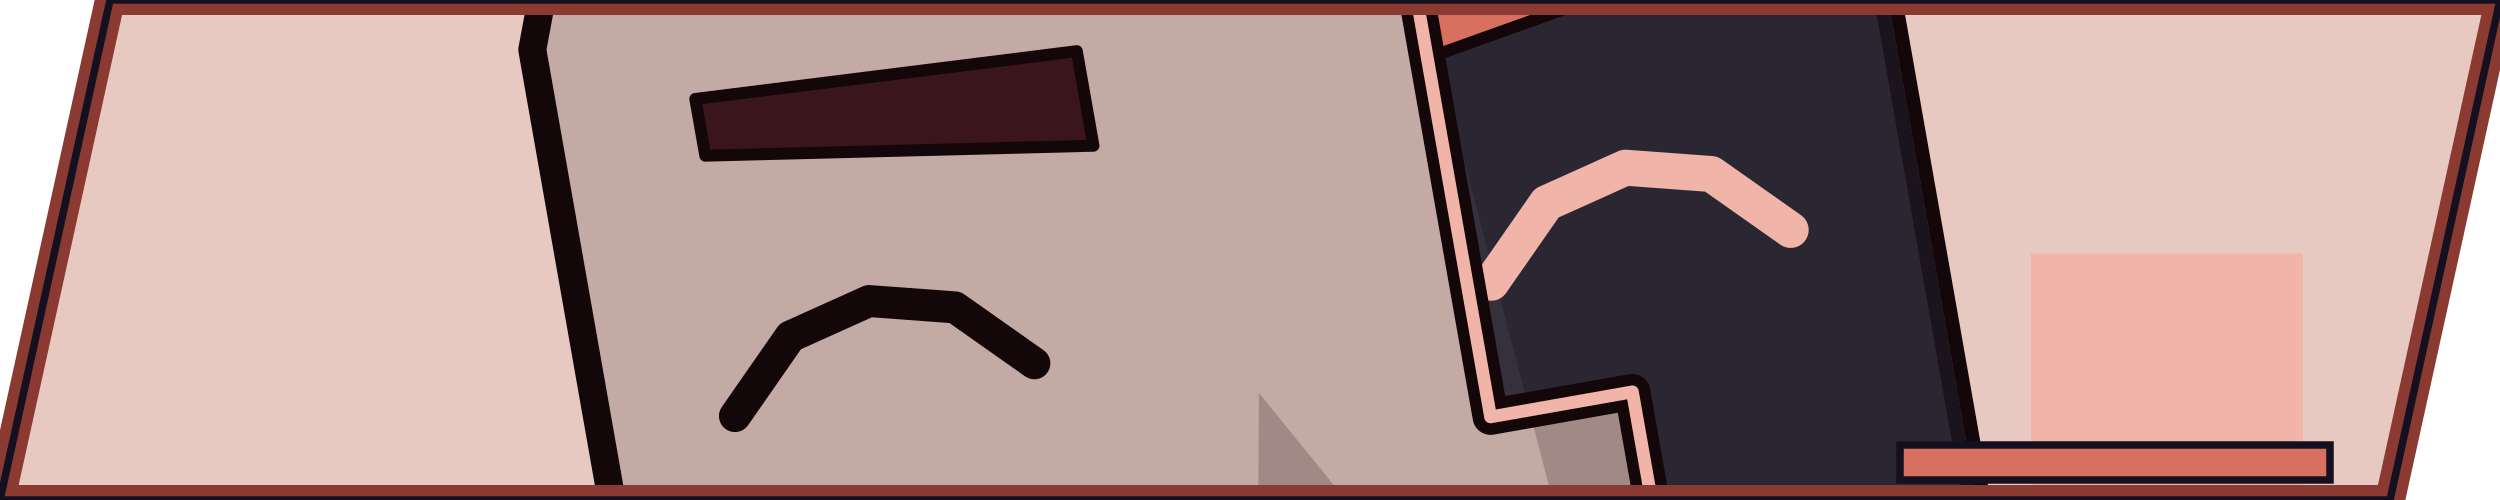
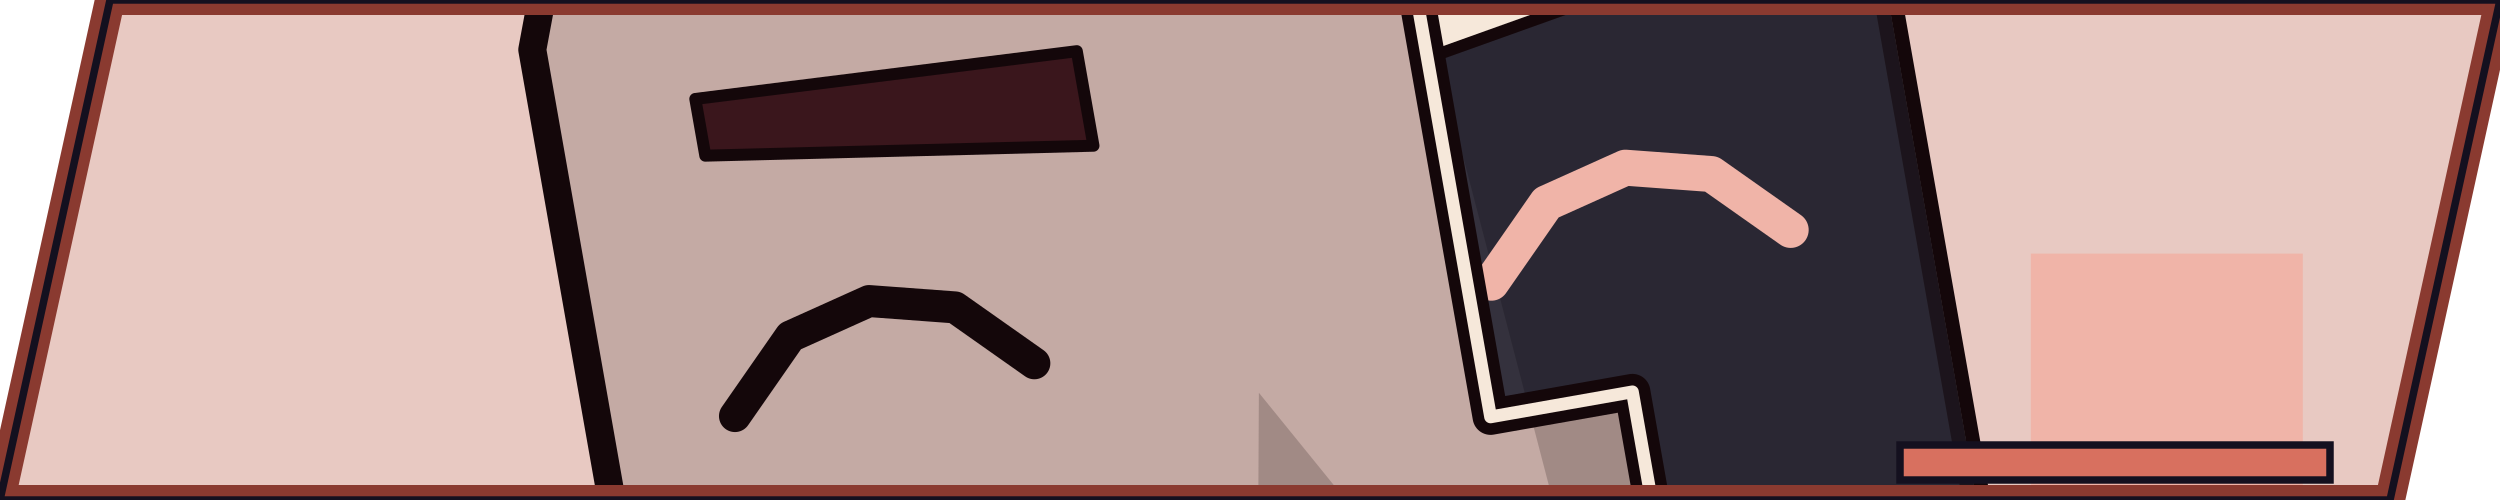
<svg xmlns="http://www.w3.org/2000/svg" width="500" height="100" viewBox="0 0 500 100">
  <defs>
    <clipPath id="sc-s28">
      <polygon points="22,0 500,0 478,100 0,100" />
    </clipPath>
  </defs>
  <g clip-path="url(#sc-s28)">
    <rect width="500" height="100" fill="#e8c9c2" />
    <g transform="translate(250 50) scale(0.8) translate(-248.8 -255.1)">
      <rect x="300" y="400" width="212" height="112" fill="#f0b4a8" />
      <rect x="372" y="328" width="140" height="72" fill="#f0b4a8" />
      <rect x="444" y="256" width="68" height="72" fill="#f0b4a8" />
      <rect x="20" y="20" width="90" height="90" fill="#f0b4a8" />
      <rect x="110" y="110" width="60" height="60" fill="#f0b4a8" />
      <g transform="translate(256.0 296.0) rotate(-10) scale(1.0)">
        <polygon points="-150.0,-170.0 150.0,-170.0 168.0,-122.0 168.0,108.0 132.0,172.0 -132.0,172.0 -168.0,108.0 -168.0,-122.0" fill="#c4aaa4" stroke="#14070a" stroke-width="7" stroke-linejoin="round" />
        <clipPath id="sh-s28">
          <polygon points="40,-260 300,-260 300,260 82,260" />
        </clipPath>
        <g clip-path="url(#sh-s28)">
          <polygon points="-150.0,-170.0 150.0,-170.0 168.0,-122.0 168.0,108.0 132.0,172.0 -132.0,172.0 -168.0,108.0 -168.0,-122.0" fill="#85706c" opacity="0.55" />
        </g>
        <polygon points="-4.0,-6.0 16.0,30.0 -12.0,38.0" fill="#85706c" opacity="0.55" />
        <polyline points="-58.0,-23.0 -75.1,-40.2 -96.0,-45.5 -116.9,-40.2 -134.0,-23.0" fill="none" stroke="#14070a" stroke-width="8" stroke-linecap="round" stroke-linejoin="round" />
        <polygon points="-34.0,-98.0 -130.0,-102.8 -130.0,-88.4 -34.0,-74.0" fill="#3a161c" stroke="#14070a" stroke-width="3" stroke-linejoin="round" />
        <polygon points="-72.5,90.0 72.5,90.0 55.1,116.0 26.1,138.0 -26.1,138.0 -55.1,116.0" fill="#14070a" stroke="#14070a" stroke-width="3" stroke-linejoin="round" />
        <polygon points="-68.4,92.0 68.4,92.0 60.3,106.0 -60.3,106.0" fill="#f3efe8" />
        <polygon points="-29.0,136.0 0.0,120.0 29.0,136.0" fill="#85706c" />
        <polyline points="-76.6,80.0 -68.4,94.0" fill="none" stroke="#14070a" stroke-width="6" stroke-linecap="round" stroke-linejoin="round" />
        <polyline points="76.6,80.0 68.4,94.0" fill="none" stroke="#14070a" stroke-width="6" stroke-linecap="round" stroke-linejoin="round" />
        <clipPath id="m-s28">
          <polygon points="16.0,-300.0 16.0,-150.0 52.0,-150.0 52.0,-70.0 52.0,10.0 88.0,10.0 88.0,90.0 124.0,90.0 124.0,172.0 124.0,300.0 300.0,300.0 300.0,-300.0" />
        </clipPath>
        <clipPath id="hc-s28">
          <polygon points="-150.0,-170.0 150.0,-170.0 168.0,-122.0 168.0,108.0 132.0,172.0 -132.0,172.0 -168.0,108.0 -168.0,-122.0" />
        </clipPath>
        <g clip-path="url(#hc-s28)">
          <g clip-path="url(#m-s28)">
            <polygon points="-150.0,-170.0 150.0,-170.0 168.0,-122.0 168.0,108.0 132.0,172.0 -132.0,172.0 -168.0,108.0 -168.0,-122.0" fill="#34313d" stroke="#14070a" stroke-width="7" />
            <clipPath id="sh-s28m">
              <polygon points="40,-260 300,-260 300,260 82,260" />
            </clipPath>
            <g clip-path="url(#sh-s28m)">
              <polygon points="-150.0,-170.0 150.0,-170.0 168.0,-122.0 168.0,108.0 132.0,172.0 -132.0,172.0 -168.0,108.0 -168.0,-122.0" fill="#221f29" opacity="0.55" />
            </g>
            <polyline points="58.0,-23.0 75.1,-40.2 96.0,-45.5 116.9,-40.2 134.0,-23.0" fill="none" stroke="#f0b4a8" stroke-width="9" stroke-linecap="round" stroke-linejoin="round" />
-             <polygon points="34.0,-102.0 130.0,-108.8 130.0,-94.4 34.0,-78.0" fill="#d8705f" stroke="#14070a" stroke-width="3" stroke-linejoin="round" />
+             <polygon points="34.0,-102.0 130.0,-108.8 130.0,-94.4 34.0,-78.0" fill="#f6e8da" stroke="#14070a" stroke-width="3" stroke-linejoin="round" />
            <polygon points="-72.5,90.0 72.5,90.0 55.1,116.0 26.1,138.0 -26.1,138.0 -55.1,116.0" fill="#221f29" stroke="#14070a" stroke-width="3" stroke-linejoin="round" />
            <polygon points="-68.4,92.0 68.4,92.0 60.3,106.0 -60.3,106.0" fill="#f3efe8" />
            <polygon points="-29.0,136.0 0.0,120.0 29.0,136.0" fill="#221f29" />
-             <polyline points="-76.6,80.0 -68.4,94.0" fill="none" stroke="#f0b4a8" stroke-width="3.6" stroke-linecap="round" stroke-linejoin="round" />
-             <polyline points="76.6,80.0 68.4,94.0" fill="none" stroke="#f0b4a8" stroke-width="3.6" stroke-linecap="round" stroke-linejoin="round" />
-             <polygon points="-142.0,-50.0 -122.0,-50.0 -122.0,-30.0 -142.0,-30.0" fill="#f0b4a8" />
-             <polygon points="-119.0,-27.0 -93.0,-27.0 -93.0,-1.0 -119.0,-1.0" fill="#f0b4a8" />
-             <polygon points="-92.0,-2.0 -60.0,-2.0 -60.0,30.0 -92.0,30.0" fill="#f0b4a8" />
-             <polygon points="-59.0,27.0 -21.0,27.0 -21.0,65.0 -59.0,65.0" fill="#f0b4a8" />
+             <polyline points="-76.6,80.0 -68.4,94.0" fill="none" stroke="#f6e8da" stroke-width="3.6" stroke-linecap="round" stroke-linejoin="round" />
+             <polyline points="76.6,80.0 68.4,94.0" fill="none" stroke="#f6e8da" stroke-width="3.6" stroke-linecap="round" stroke-linejoin="round" />
+             <polygon points="138.0,100.0 158.0,100.0 158.0,112.0 138.0,112.0" fill="#f6e8da" stroke="#cdb4a6" stroke-width="2" />
+             <polygon points="138.0,120.0 158.0,120.0 158.0,132.0 138.0,132.0" fill="#f6e8da" stroke="#cdb4a6" stroke-width="2" />
+             <polygon points="138.0,140.0 158.0,140.0 158.0,152.0 138.0,152.0" fill="#f6e8da" stroke="#cdb4a6" stroke-width="2" />
          </g>
          <polyline points="16.0,-300.0 16.0,-150.0 52.0,-150.0 52.0,-70.0 52.0,10.0 88.0,10.0 88.0,90.0 124.0,90.0 124.0,172.0 124.0,300.0" fill="none" stroke="#14070a" stroke-width="9" stroke-linecap="round" stroke-linejoin="round" />
-           <polyline points="16.0,-300.0 16.0,-150.0 52.0,-150.0 52.0,-70.0 52.0,10.0 88.0,10.0 88.0,90.0 124.0,90.0 124.0,172.0 124.0,300.0" fill="none" stroke="#f0b4a8" stroke-width="3.2" stroke-linecap="round" stroke-linejoin="round" />
+           <polyline points="16.0,-300.0 16.0,-150.0 52.0,-150.0 52.0,-70.0 52.0,10.0 88.0,10.0 88.0,90.0 124.0,90.0 124.0,172.0 124.0,300.0" fill="none" stroke="#f6e8da" stroke-width="3.2" stroke-linecap="round" stroke-linejoin="round" />
        </g>
        <polygon points="-130.0,-196.0 130.0,-196.0 158.0,-150.0 -158.0,-150.0" fill="#3a161c" stroke="#14070a" stroke-width="7" stroke-linejoin="round" />
        <polygon points="-60.0,-184.0 60.0,-184.0 60.0,-160.0 -60.0,-160.0" fill="#221f29" />
      </g>
    </g>
    <rect x="380" y="89" width="86" height="7" fill="#d8705f" stroke="#14101f" stroke-width="1.5" />
  </g>
  <polygon points="22,0 500,0 478,100 0,100" fill="none" stroke="#8a3a30" stroke-width="6" stroke-linejoin="miter" />
  <polygon points="22,0 500,0 478,100 0,100" fill="none" stroke="#14101f" stroke-width="1.5" />
</svg>
